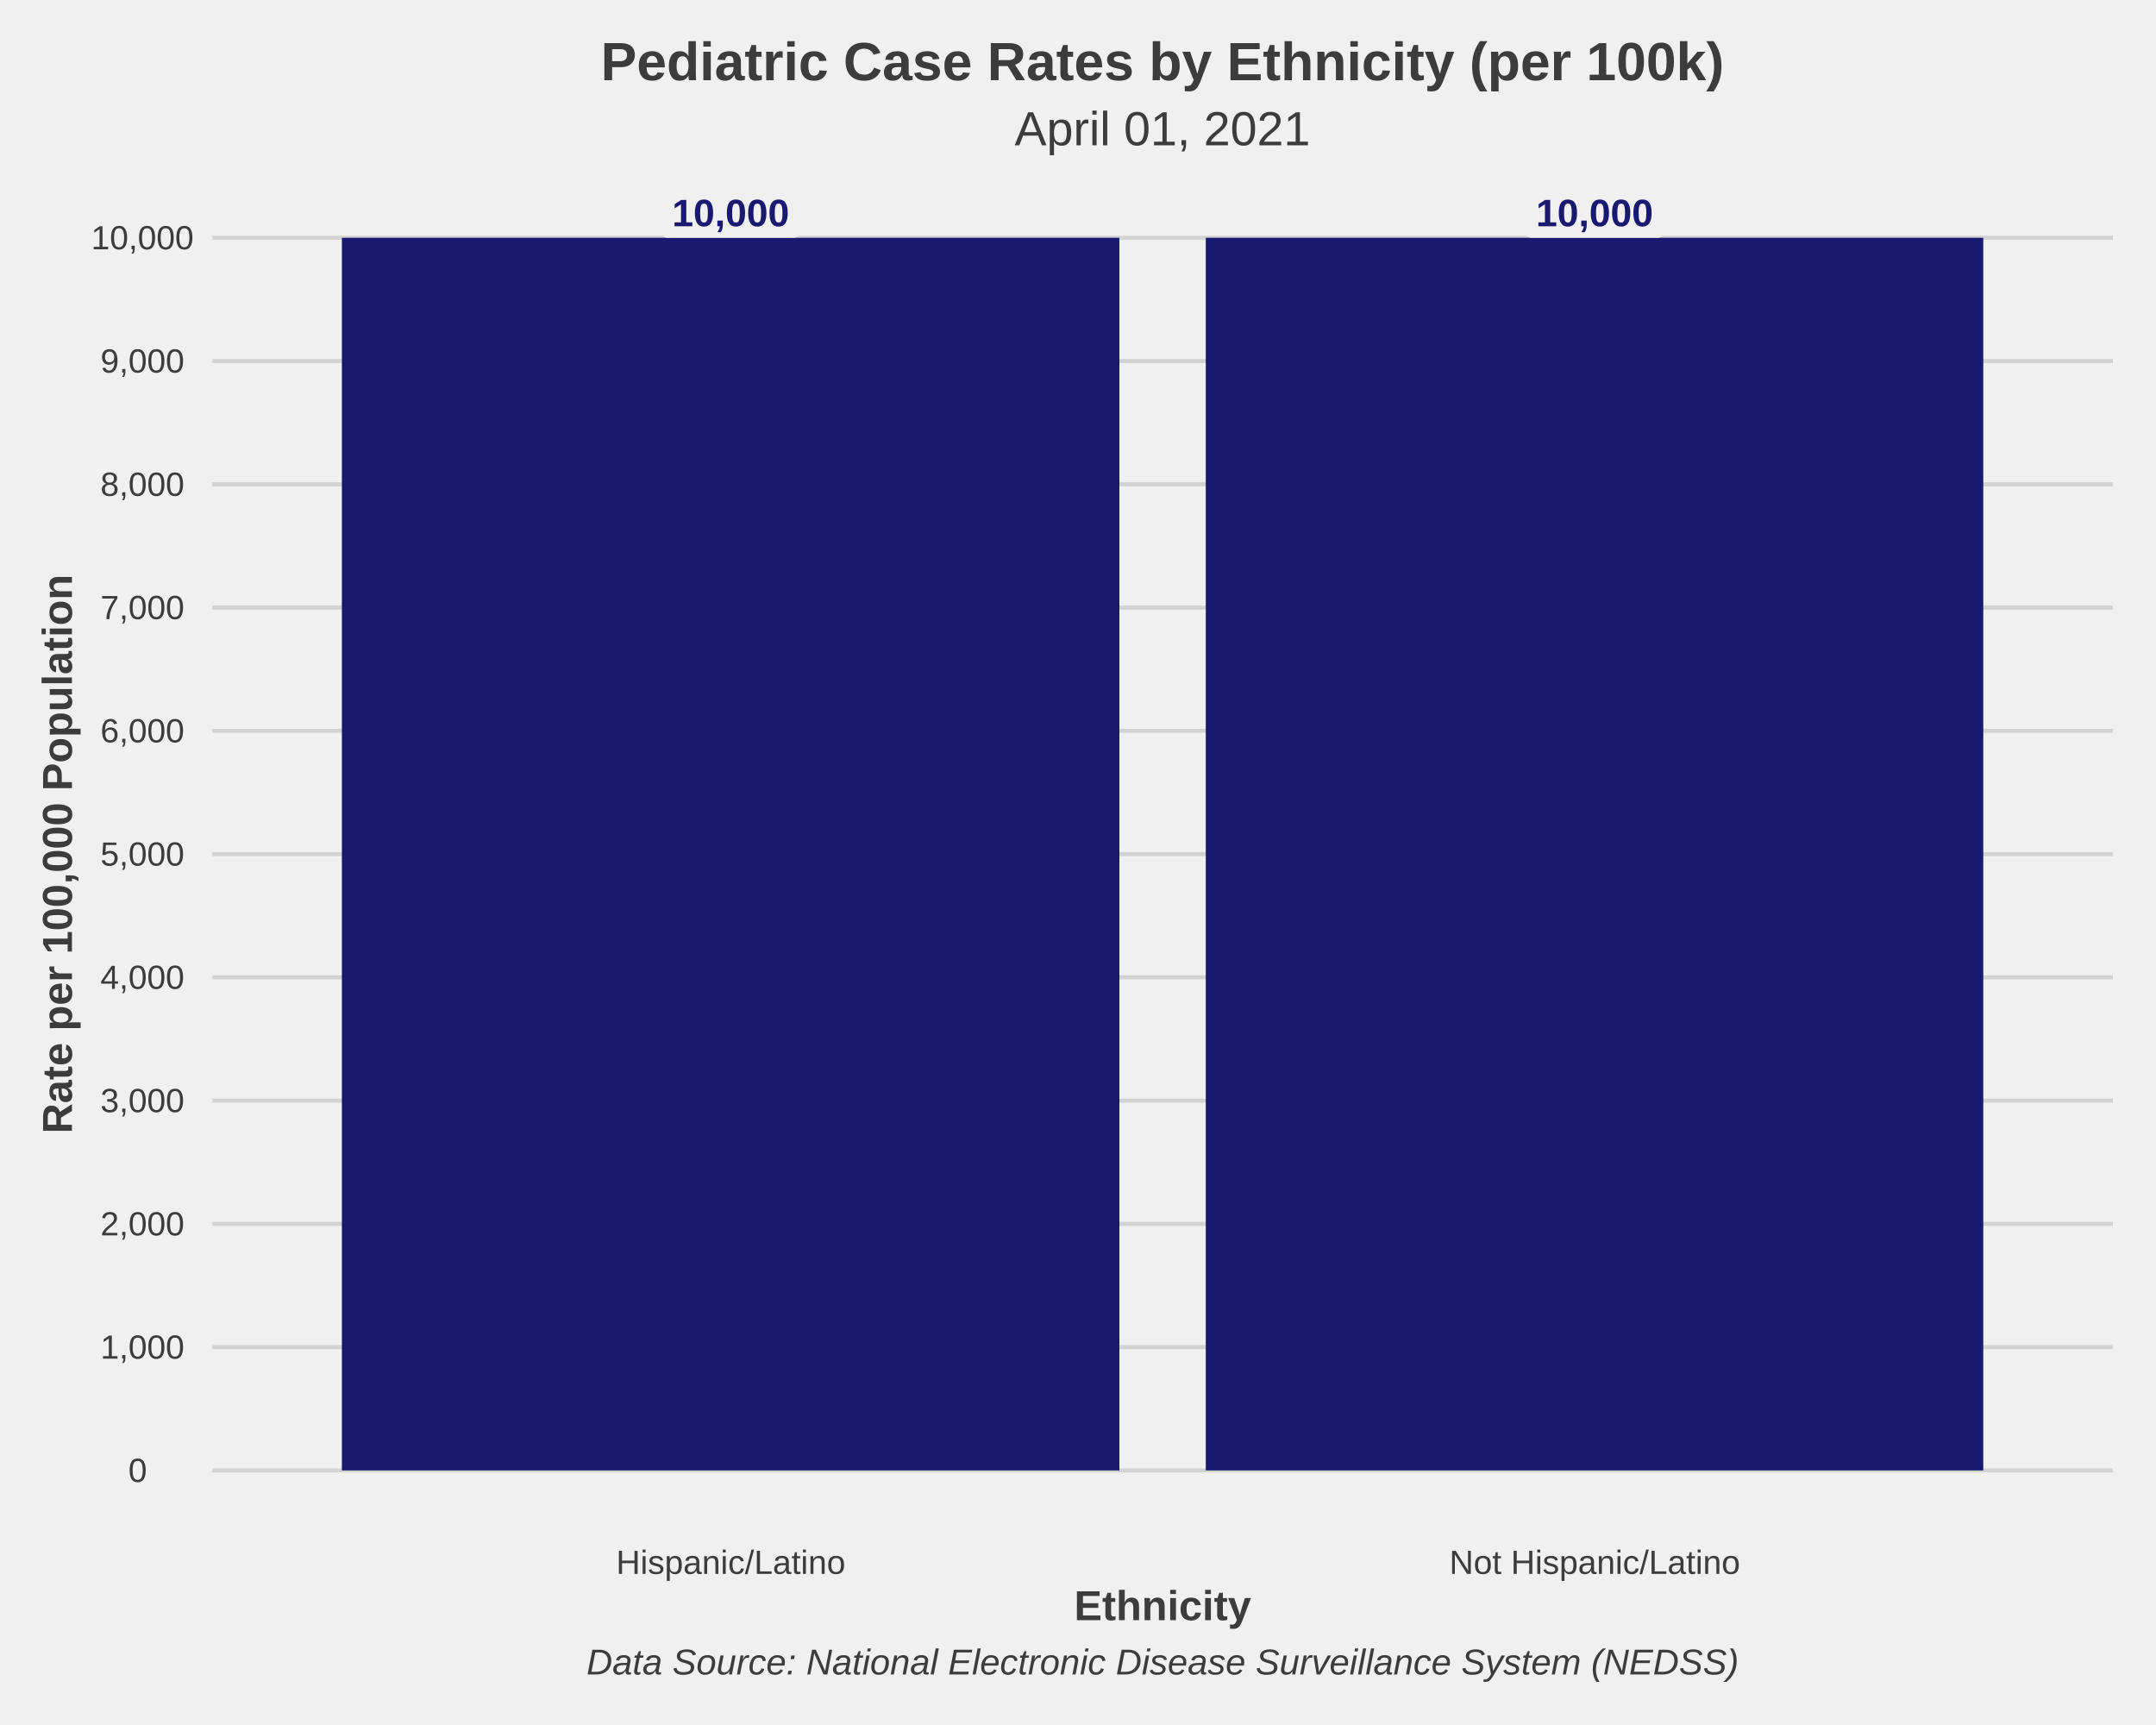
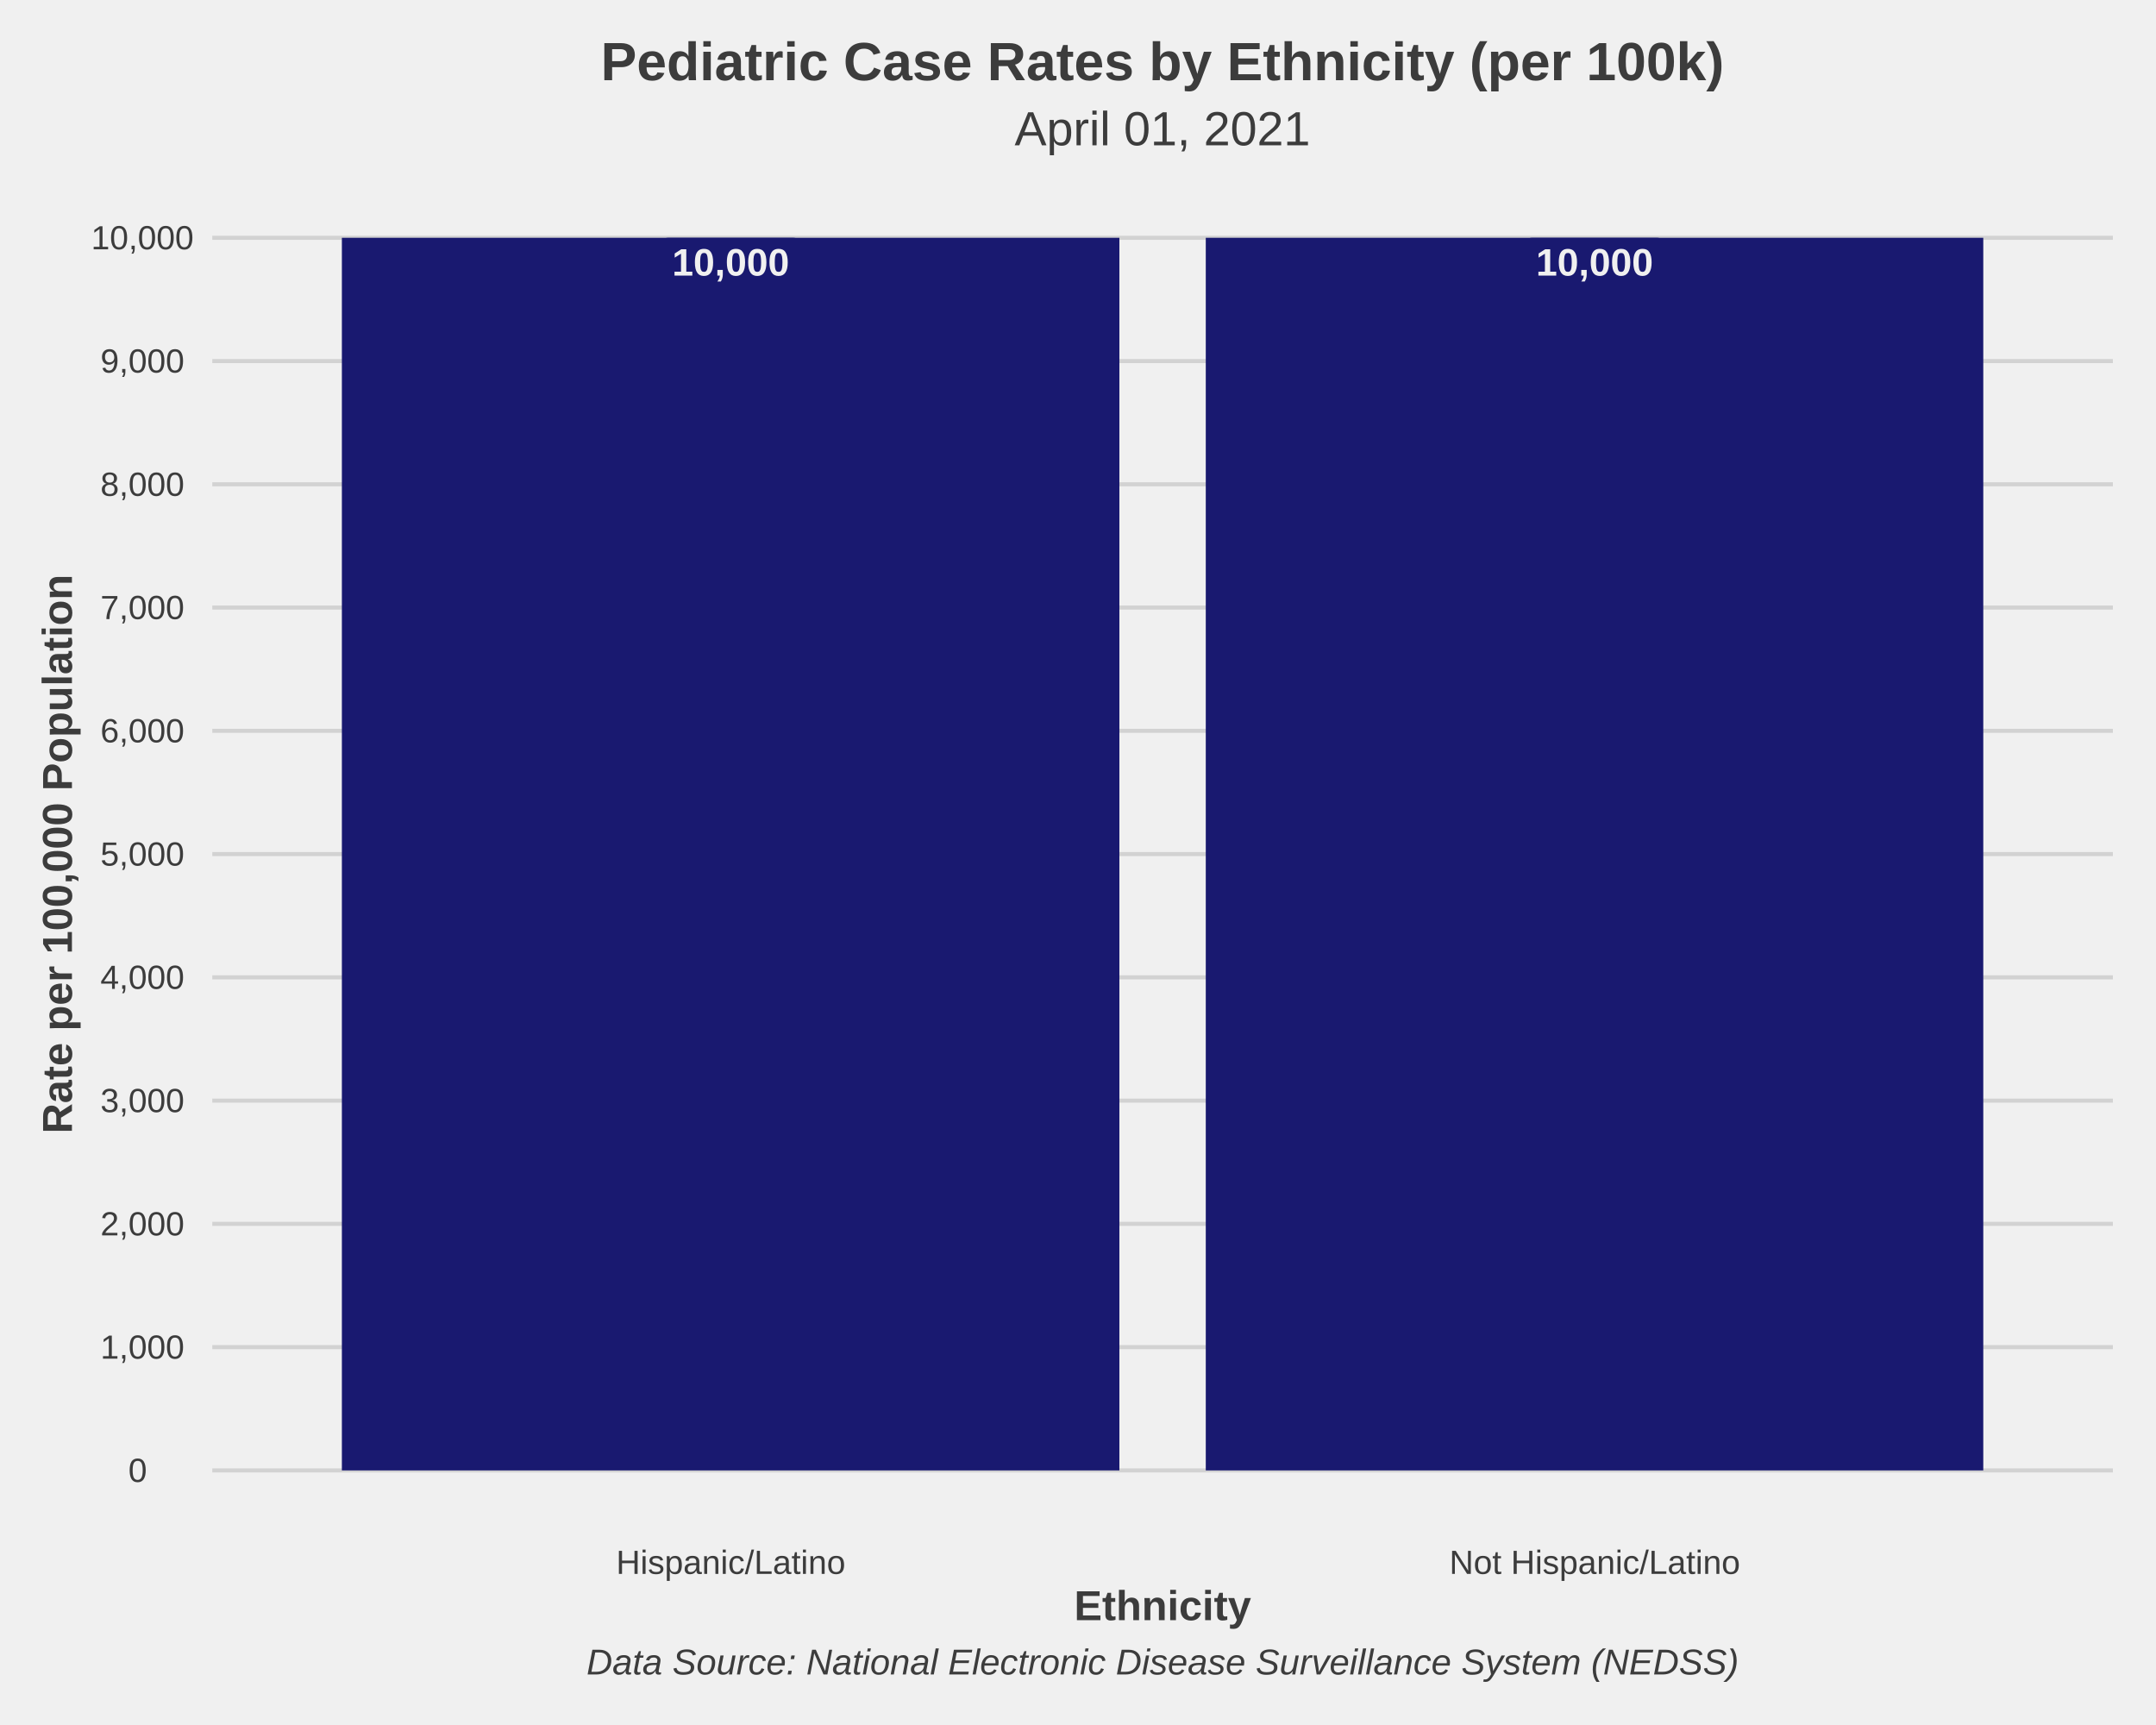
<svg xmlns="http://www.w3.org/2000/svg" viewBox="0 0 720.00 576.00">
  <defs>
    <style type="text/css">
    line, polyline, polygon, path, rect, circle {
      fill: none;
      stroke: #000000;
      stroke-linecap: round;
      stroke-linejoin: round;
      stroke-miterlimit: 10.00;
    }
  </style>
  </defs>
  <rect width="100%" height="100%" style="stroke: none; fill: #FFFFFF;" />
  <rect x="0.00" y="0.00" width="720.00" height="576.00" style="stroke-width: 1.36; stroke: none; fill: #F0F0F0;" />
  <defs>
    <clipPath id="cpNzAuOTB8NzA1LjYwfDUxMS41N3w1OC44Mg==">
      <rect x="70.90" y="58.82" width="634.70" height="452.75" />
    </clipPath>
  </defs>
  <rect x="70.90" y="58.82" width="634.70" height="452.75" style="stroke-width: 1.36; stroke: none; fill: #F0F0F0;" clip-path="url(#cpNzAuOTB8NzA1LjYwfDUxMS41N3w1OC44Mg==)" />
  <polyline points="70.90,490.99 705.60,490.99 " style="stroke-width: 1.36; stroke: #D2D2D2; stroke-linecap: butt;" clip-path="url(#cpNzAuOTB8NzA1LjYwfDUxMS41N3w1OC44Mg==)" />
  <polyline points="70.90,449.83 705.60,449.83 " style="stroke-width: 1.36; stroke: #D2D2D2; stroke-linecap: butt;" clip-path="url(#cpNzAuOTB8NzA1LjYwfDUxMS41N3w1OC44Mg==)" />
  <polyline points="70.90,408.67 705.60,408.67 " style="stroke-width: 1.36; stroke: #D2D2D2; stroke-linecap: butt;" clip-path="url(#cpNzAuOTB8NzA1LjYwfDUxMS41N3w1OC44Mg==)" />
  <polyline points="70.90,367.51 705.60,367.51 " style="stroke-width: 1.36; stroke: #D2D2D2; stroke-linecap: butt;" clip-path="url(#cpNzAuOTB8NzA1LjYwfDUxMS41N3w1OC44Mg==)" />
  <polyline points="70.90,326.35 705.60,326.35 " style="stroke-width: 1.36; stroke: #D2D2D2; stroke-linecap: butt;" clip-path="url(#cpNzAuOTB8NzA1LjYwfDUxMS41N3w1OC44Mg==)" />
  <polyline points="70.90,285.19 705.60,285.19 " style="stroke-width: 1.36; stroke: #D2D2D2; stroke-linecap: butt;" clip-path="url(#cpNzAuOTB8NzA1LjYwfDUxMS41N3w1OC44Mg==)" />
  <polyline points="70.90,244.03 705.60,244.03 " style="stroke-width: 1.36; stroke: #D2D2D2; stroke-linecap: butt;" clip-path="url(#cpNzAuOTB8NzA1LjYwfDUxMS41N3w1OC44Mg==)" />
  <polyline points="70.90,202.87 705.60,202.87 " style="stroke-width: 1.36; stroke: #D2D2D2; stroke-linecap: butt;" clip-path="url(#cpNzAuOTB8NzA1LjYwfDUxMS41N3w1OC44Mg==)" />
  <polyline points="70.90,161.71 705.60,161.71 " style="stroke-width: 1.36; stroke: #D2D2D2; stroke-linecap: butt;" clip-path="url(#cpNzAuOTB8NzA1LjYwfDUxMS41N3w1OC44Mg==)" />
  <polyline points="70.90,120.56 705.60,120.56 " style="stroke-width: 1.36; stroke: #D2D2D2; stroke-linecap: butt;" clip-path="url(#cpNzAuOTB8NzA1LjYwfDUxMS41N3w1OC44Mg==)" />
  <polyline points="70.90,79.40 705.60,79.40 " style="stroke-width: 1.36; stroke: #D2D2D2; stroke-linecap: butt;" clip-path="url(#cpNzAuOTB8NzA1LjYwfDUxMS41N3w1OC44Mg==)" />
  <rect x="114.17" y="79.40" width="259.65" height="411.59" style="stroke-width: 1.07; stroke: none; stroke-linecap: square; stroke-linejoin: miter; fill: #191970;" clip-path="url(#cpNzAuOTB8NzA1LjYwfDUxMS41N3w1OC44Mg==)" />
  <rect x="402.67" y="79.40" width="259.65" height="411.59" style="stroke-width: 1.07; stroke: none; stroke-linecap: square; stroke-linejoin: miter; fill: #191970;" clip-path="url(#cpNzAuOTB8NzA1LjYwfDUxMS41N3w1OC44Mg==)" />
-   <polygon points="223.00,79.40 264.99,79.40 264.91,79.39 265.25,79.38 265.59,79.31 265.92,79.19 266.22,79.01 266.49,78.79 266.72,78.53 266.91,78.24 267.04,77.92 267.13,77.58 267.15,77.24 267.15,77.24 267.15,65.56 267.15,65.56 267.13,65.21 267.04,64.88 266.91,64.56 266.72,64.26 266.49,64.00 266.22,63.78 265.92,63.61 265.59,63.48 265.25,63.41 264.99,63.40 223.00,63.40 223.26,63.41 222.92,63.40 222.57,63.44 222.24,63.54 221.92,63.69 221.64,63.89 221.39,64.13 221.18,64.40 221.02,64.71 220.91,65.04 220.85,65.39 220.84,65.56 220.84,77.24 220.85,77.06 220.85,77.41 220.91,77.75 221.02,78.08 221.18,78.39 221.39,78.67 221.64,78.91 221.92,79.11 222.24,79.26 222.57,79.35 222.92,79.39 " style="stroke-width: 0.00; stroke: none; fill: #F0F0F0;" clip-path="url(#cpNzAuOTB8NzA1LjYwfDUxMS41N3w1OC44Mg==)" />
+   <polygon points="223.00,95.39 264.99,95.39 264.91,95.39 265.25,95.38 265.59,95.31 265.92,95.18 266.22,95.01 266.49,94.79 266.72,94.53 266.91,94.24 267.04,93.92 267.13,93.58 267.15,93.23 267.15,93.23 267.15,81.56 267.15,81.56 267.13,81.21 267.04,80.87 266.91,80.55 266.72,80.26 266.49,80.00 266.22,79.78 265.92,79.60 265.59,79.48 265.25,79.41 264.99,79.40 223.00,79.40 223.26,79.41 222.92,79.40 222.57,79.44 222.24,79.54 221.92,79.69 221.64,79.88 221.39,80.12 221.18,80.40 221.02,80.71 220.91,81.04 220.85,81.38 220.84,81.56 220.84,93.23 220.85,93.06 220.85,93.41 220.91,93.75 221.02,94.08 221.18,94.39 221.39,94.67 221.64,94.91 221.92,95.10 222.24,95.25 222.57,95.35 222.92,95.39 " style="stroke-width: 0.00; stroke: none; fill: #191970;" clip-path="url(#cpNzAuOTB8NzA1LjYwfDUxMS41N3w1OC44Mg==)" />
  <g clip-path="url(#cpNzAuOTB8NzA1LjYwfDUxMS41N3w1OC44Mg==)">
-     <text x="224.44" y="75.55" style="font-size: 12.80px; font-weight: bold; fill: #191970; font-family: Liberation Sans;" textLength="39.11px" lengthAdjust="spacingAndGlyphs">10,000</text>
+     <text x="224.44" y="92.03" style="font-size: 12.80px; font-weight: bold; fill: #F0F0F0; font-family: Liberation Sans;" textLength="39.11px" lengthAdjust="spacingAndGlyphs">10,000</text>
  </g>
-   <polygon points="511.50,79.40 553.49,79.40 553.41,79.39 553.75,79.38 554.10,79.31 554.42,79.19 554.72,79.01 554.99,78.79 555.22,78.53 555.41,78.24 555.54,77.92 555.63,77.58 555.65,77.24 555.65,77.24 555.65,65.56 555.65,65.56 555.63,65.21 555.54,64.88 555.41,64.56 555.22,64.26 554.99,64.00 554.72,63.78 554.42,63.61 554.10,63.48 553.75,63.41 553.49,63.40 511.50,63.40 511.77,63.41 511.42,63.40 511.07,63.44 510.74,63.54 510.42,63.69 510.14,63.89 509.89,64.13 509.68,64.40 509.52,64.71 509.41,65.04 509.35,65.39 509.34,65.56 509.34,77.24 509.35,77.06 509.35,77.41 509.41,77.75 509.52,78.08 509.68,78.39 509.89,78.67 510.14,78.91 510.42,79.11 510.74,79.26 511.07,79.35 511.42,79.39 " style="stroke-width: 0.00; stroke: none; fill: #F0F0F0;" clip-path="url(#cpNzAuOTB8NzA1LjYwfDUxMS41N3w1OC44Mg==)" />
+   <polygon points="511.50,95.39 553.49,95.39 553.41,95.39 553.75,95.38 554.10,95.31 554.42,95.18 554.72,95.01 554.99,94.79 555.22,94.53 555.41,94.24 555.54,93.92 555.63,93.58 555.65,93.23 555.65,93.23 555.65,81.56 555.65,81.56 555.63,81.21 555.54,80.87 555.41,80.55 555.22,80.26 554.99,80.00 554.72,79.78 554.42,79.60 554.10,79.48 553.75,79.41 553.49,79.40 511.50,79.40 511.77,79.41 511.42,79.40 511.07,79.44 510.74,79.54 510.42,79.69 510.14,79.88 509.89,80.12 509.68,80.40 509.52,80.71 509.41,81.04 509.35,81.38 509.34,81.56 509.34,93.23 509.35,93.06 509.35,93.41 509.41,93.75 509.52,94.08 509.68,94.39 509.89,94.67 510.14,94.91 510.42,95.10 510.74,95.25 511.07,95.35 511.42,95.39 " style="stroke-width: 0.00; stroke: none; fill: #191970;" clip-path="url(#cpNzAuOTB8NzA1LjYwfDUxMS41N3w1OC44Mg==)" />
  <g clip-path="url(#cpNzAuOTB8NzA1LjYwfDUxMS41N3w1OC44Mg==)">
-     <text x="512.94" y="75.55" style="font-size: 12.80px; font-weight: bold; fill: #191970; font-family: Liberation Sans;" textLength="39.11px" lengthAdjust="spacingAndGlyphs">10,000</text>
+     <text x="512.94" y="92.03" style="font-size: 12.80px; font-weight: bold; fill: #F0F0F0; font-family: Liberation Sans;" textLength="39.11px" lengthAdjust="spacingAndGlyphs">10,000</text>
  </g>
  <rect x="70.90" y="58.82" width="634.70" height="452.75" style="stroke-width: 1.36; stroke: none;" clip-path="url(#cpNzAuOTB8NzA1LjYwfDUxMS41N3w1OC44Mg==)" />
  <defs>
    <clipPath id="cpMC4wMHw3MjAuMDB8NTc2LjAwfDAuMDA=">
      <rect x="0.00" y="0.00" width="720.00" height="576.00" />
    </clipPath>
  </defs>
  <g clip-path="url(#cpMC4wMHw3MjAuMDB8NTc2LjAwfDAuMDA=)">
    <text x="42.86" y="494.84" style="font-size: 11.20px; fill: #3C3C3C; font-family: Liberation Sans;" textLength="21.77px" lengthAdjust="spacingAndGlyphs">     0</text>
  </g>
  <g clip-path="url(#cpMC4wMHw3MjAuMDB8NTc2LjAwfDAuMDA=)">
    <text x="33.53" y="453.68" style="font-size: 11.20px; fill: #3C3C3C; font-family: Liberation Sans;" textLength="31.09px" lengthAdjust="spacingAndGlyphs"> 1,000</text>
  </g>
  <g clip-path="url(#cpMC4wMHw3MjAuMDB8NTc2LjAwfDAuMDA=)">
    <text x="33.53" y="412.52" style="font-size: 11.20px; fill: #3C3C3C; font-family: Liberation Sans;" textLength="31.09px" lengthAdjust="spacingAndGlyphs"> 2,000</text>
  </g>
  <g clip-path="url(#cpMC4wMHw3MjAuMDB8NTc2LjAwfDAuMDA=)">
    <text x="33.53" y="371.36" style="font-size: 11.20px; fill: #3C3C3C; font-family: Liberation Sans;" textLength="31.09px" lengthAdjust="spacingAndGlyphs"> 3,000</text>
  </g>
  <g clip-path="url(#cpMC4wMHw3MjAuMDB8NTc2LjAwfDAuMDA=)">
    <text x="33.53" y="330.20" style="font-size: 11.20px; fill: #3C3C3C; font-family: Liberation Sans;" textLength="31.09px" lengthAdjust="spacingAndGlyphs"> 4,000</text>
  </g>
  <g clip-path="url(#cpMC4wMHw3MjAuMDB8NTc2LjAwfDAuMDA=)">
    <text x="33.53" y="289.04" style="font-size: 11.20px; fill: #3C3C3C; font-family: Liberation Sans;" textLength="31.09px" lengthAdjust="spacingAndGlyphs"> 5,000</text>
  </g>
  <g clip-path="url(#cpMC4wMHw3MjAuMDB8NTc2LjAwfDAuMDA=)">
    <text x="33.53" y="247.88" style="font-size: 11.20px; fill: #3C3C3C; font-family: Liberation Sans;" textLength="31.09px" lengthAdjust="spacingAndGlyphs"> 6,000</text>
  </g>
  <g clip-path="url(#cpMC4wMHw3MjAuMDB8NTc2LjAwfDAuMDA=)">
    <text x="33.53" y="206.72" style="font-size: 11.20px; fill: #3C3C3C; font-family: Liberation Sans;" textLength="31.09px" lengthAdjust="spacingAndGlyphs"> 7,000</text>
  </g>
  <g clip-path="url(#cpMC4wMHw3MjAuMDB8NTc2LjAwfDAuMDA=)">
    <text x="33.53" y="165.57" style="font-size: 11.20px; fill: #3C3C3C; font-family: Liberation Sans;" textLength="31.09px" lengthAdjust="spacingAndGlyphs"> 8,000</text>
  </g>
  <g clip-path="url(#cpMC4wMHw3MjAuMDB8NTc2LjAwfDAuMDA=)">
    <text x="33.53" y="124.41" style="font-size: 11.20px; fill: #3C3C3C; font-family: Liberation Sans;" textLength="31.09px" lengthAdjust="spacingAndGlyphs"> 9,000</text>
  </g>
  <g clip-path="url(#cpMC4wMHw3MjAuMDB8NTc2LjAwfDAuMDA=)">
    <text x="30.42" y="83.25" style="font-size: 11.20px; fill: #3C3C3C; font-family: Liberation Sans;" textLength="34.20px" lengthAdjust="spacingAndGlyphs">10,000</text>
  </g>
  <g clip-path="url(#cpMC4wMHw3MjAuMDB8NTc2LjAwfDAuMDA=)">
    <text x="205.76" y="525.55" style="font-size: 11.20px; fill: #3C3C3C; font-family: Liberation Sans;" textLength="76.47px" lengthAdjust="spacingAndGlyphs">Hispanic/Latino</text>
  </g>
  <g clip-path="url(#cpMC4wMHw3MjAuMDB8NTc2LjAwfDAuMDA=)">
    <text x="484.01" y="525.55" style="font-size: 11.20px; fill: #3C3C3C; font-family: Liberation Sans;" textLength="96.98px" lengthAdjust="spacingAndGlyphs">Not Hispanic/Latino</text>
  </g>
  <g clip-path="url(#cpMC4wMHw3MjAuMDB8NTc2LjAwfDAuMDA=)">
    <text x="358.70" y="540.99" style="font-size: 14.00px; font-weight: bold; fill: #3C3C3C; font-family: Liberation Sans;" textLength="59.09px" lengthAdjust="spacingAndGlyphs">Ethnicity</text>
  </g>
  <g clip-path="url(#cpMC4wMHw3MjAuMDB8NTc2LjAwfDAuMDA=)">
    <text transform="translate(24.02,378.52) rotate(-90)" style="font-size: 14.00px; font-weight: bold; fill: #3C3C3C; font-family: Liberation Sans;" textLength="186.66px" lengthAdjust="spacingAndGlyphs">Rate per 100,000 Population</text>
  </g>
  <g clip-path="url(#cpMC4wMHw3MjAuMDB8NTc2LjAwfDAuMDA=)">
    <text x="338.83" y="48.51" style="font-size: 16.00px; fill: #3C3C3C; font-family: Liberation Sans;" textLength="98.83px" lengthAdjust="spacingAndGlyphs">April 01, 2021</text>
  </g>
  <g clip-path="url(#cpMC4wMHw3MjAuMDB8NTc2LjAwfDAuMDA=)">
    <text x="200.62" y="26.79" style="font-size: 18.00px; font-weight: bold; fill: #3C3C3C; font-family: Liberation Sans;" textLength="375.27px" lengthAdjust="spacingAndGlyphs">Pediatric Case Rates by Ethnicity (per 100k)</text>
  </g>
  <g clip-path="url(#cpMC4wMHw3MjAuMDB8NTc2LjAwfDAuMDA=)">
    <text x="195.86" y="559.12" style="font-size: 12.00px; font-style: italic; fill: #3C3C3C; font-family: Liberation Sans;" textLength="384.78px" lengthAdjust="spacingAndGlyphs">Data Source: National Electronic Disease Surveillance System (NEDSS)</text>
  </g>
</svg>
